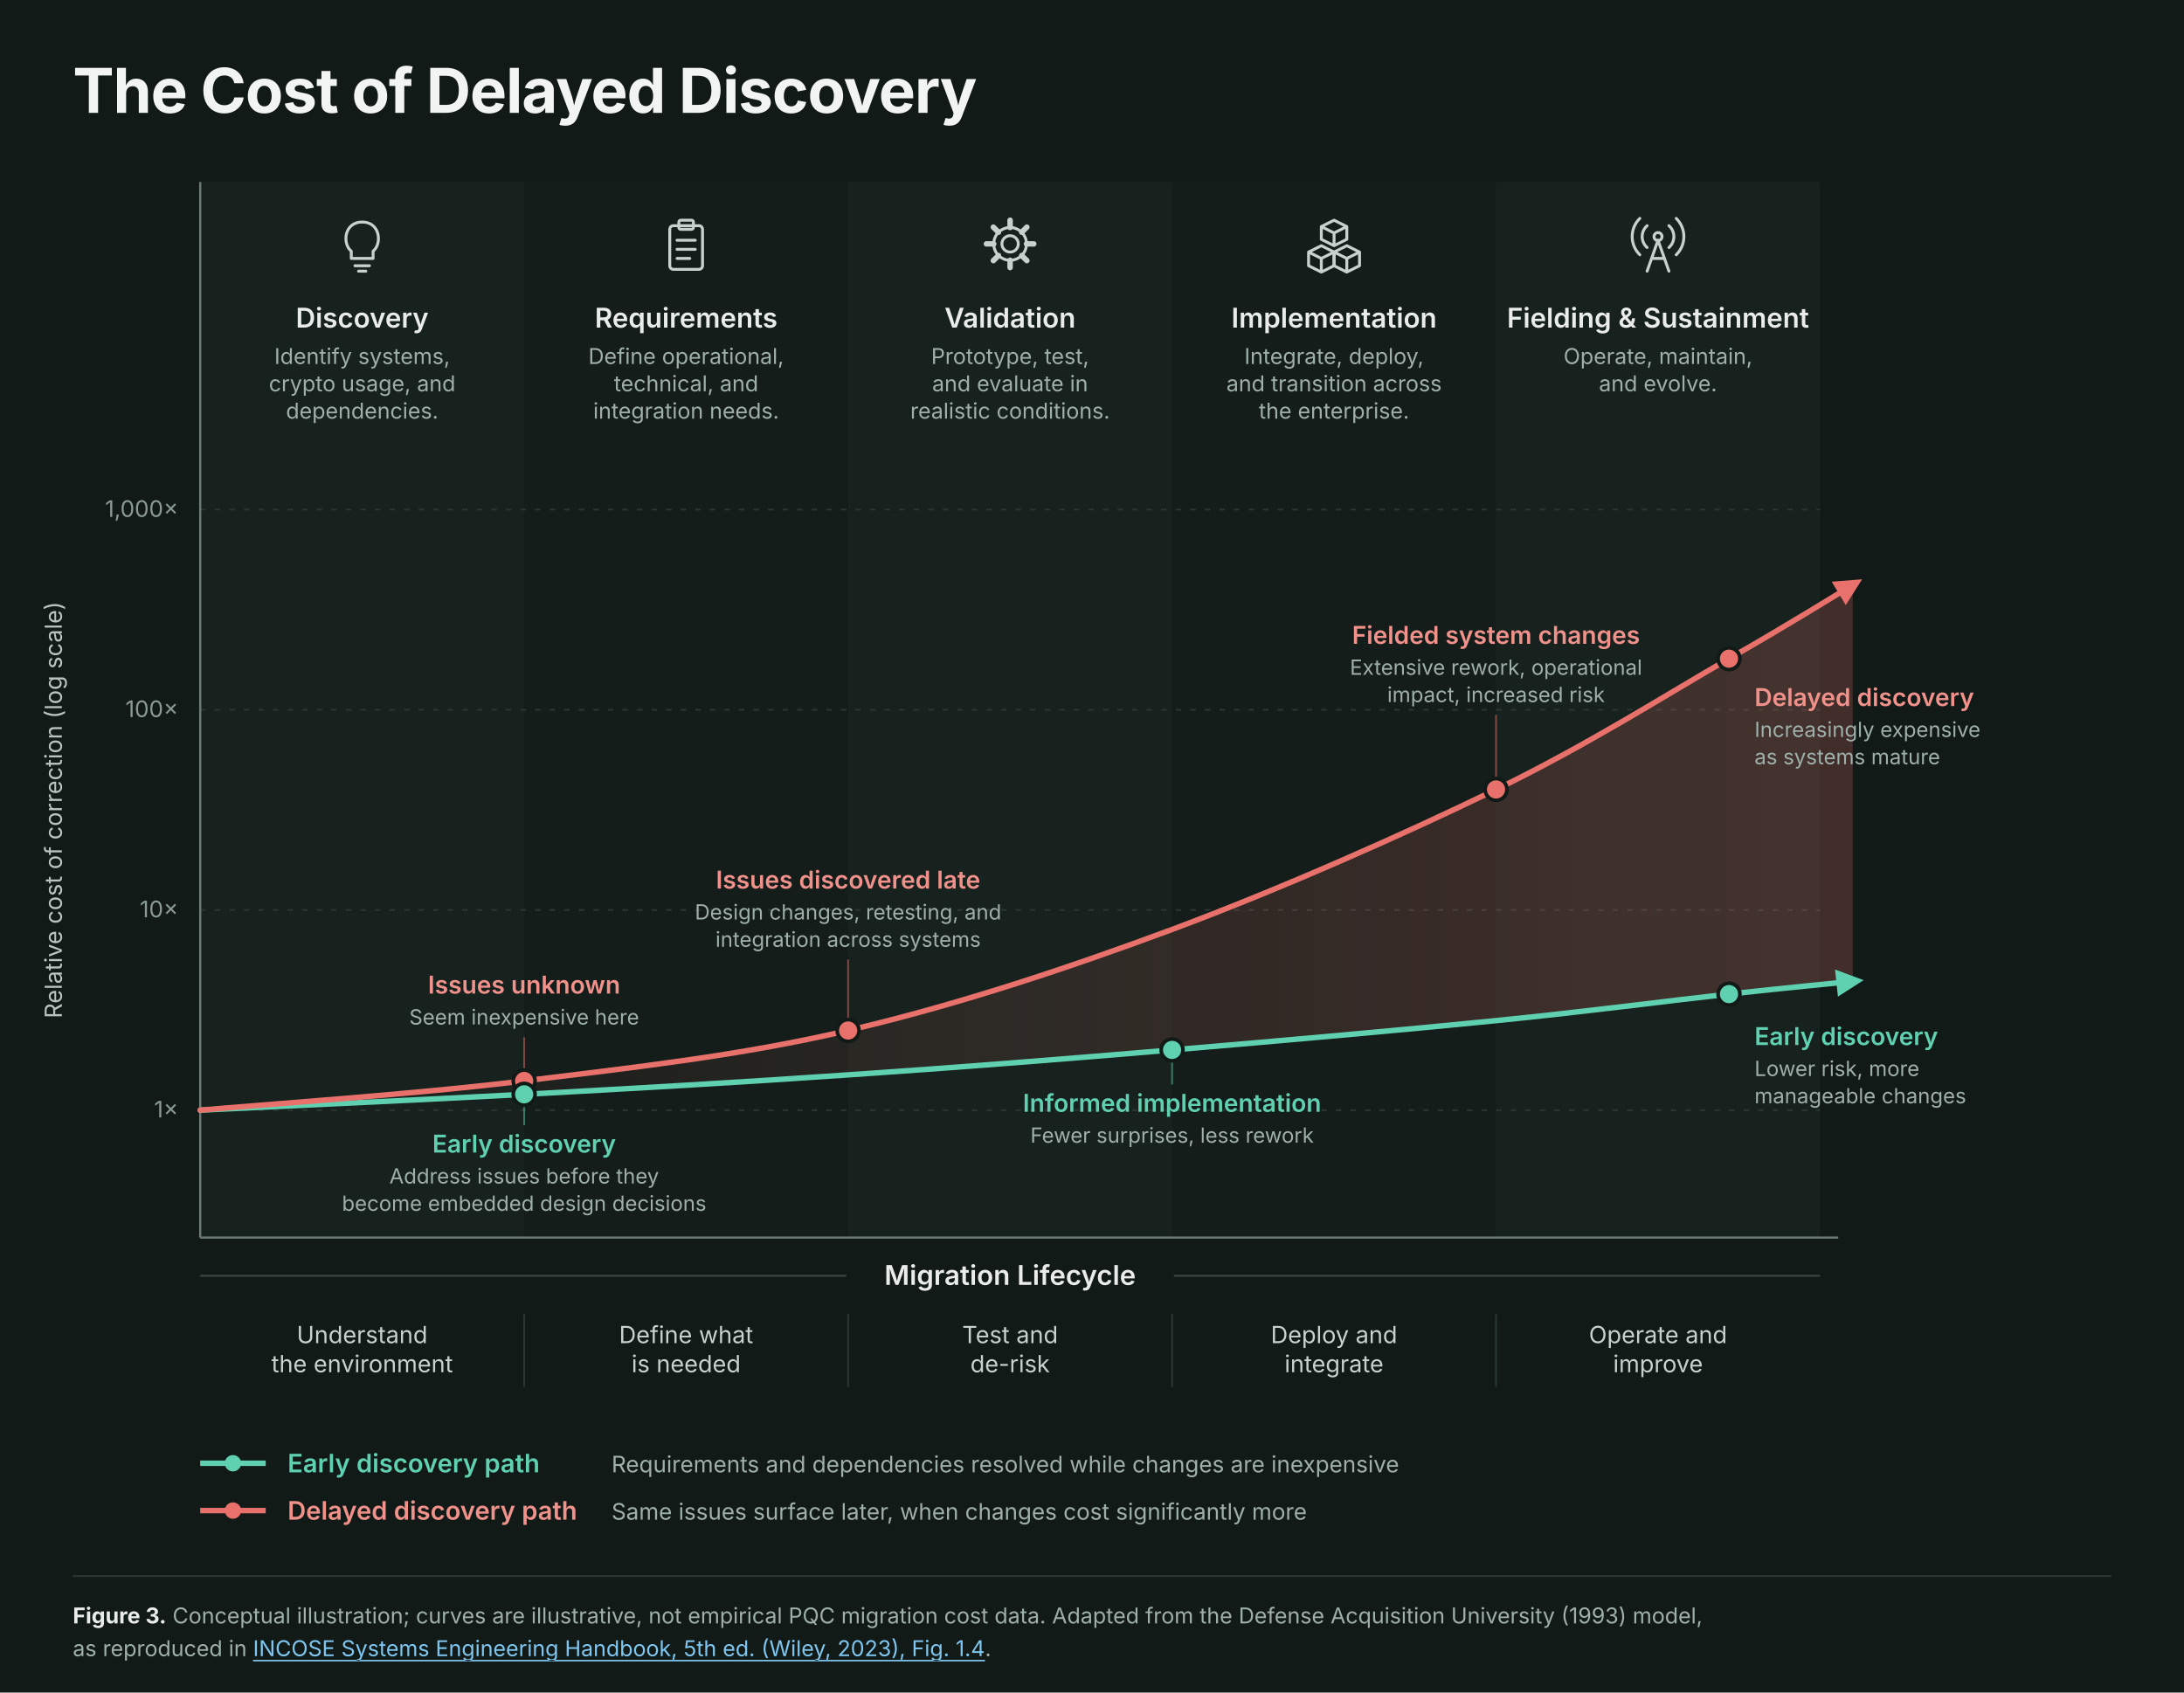
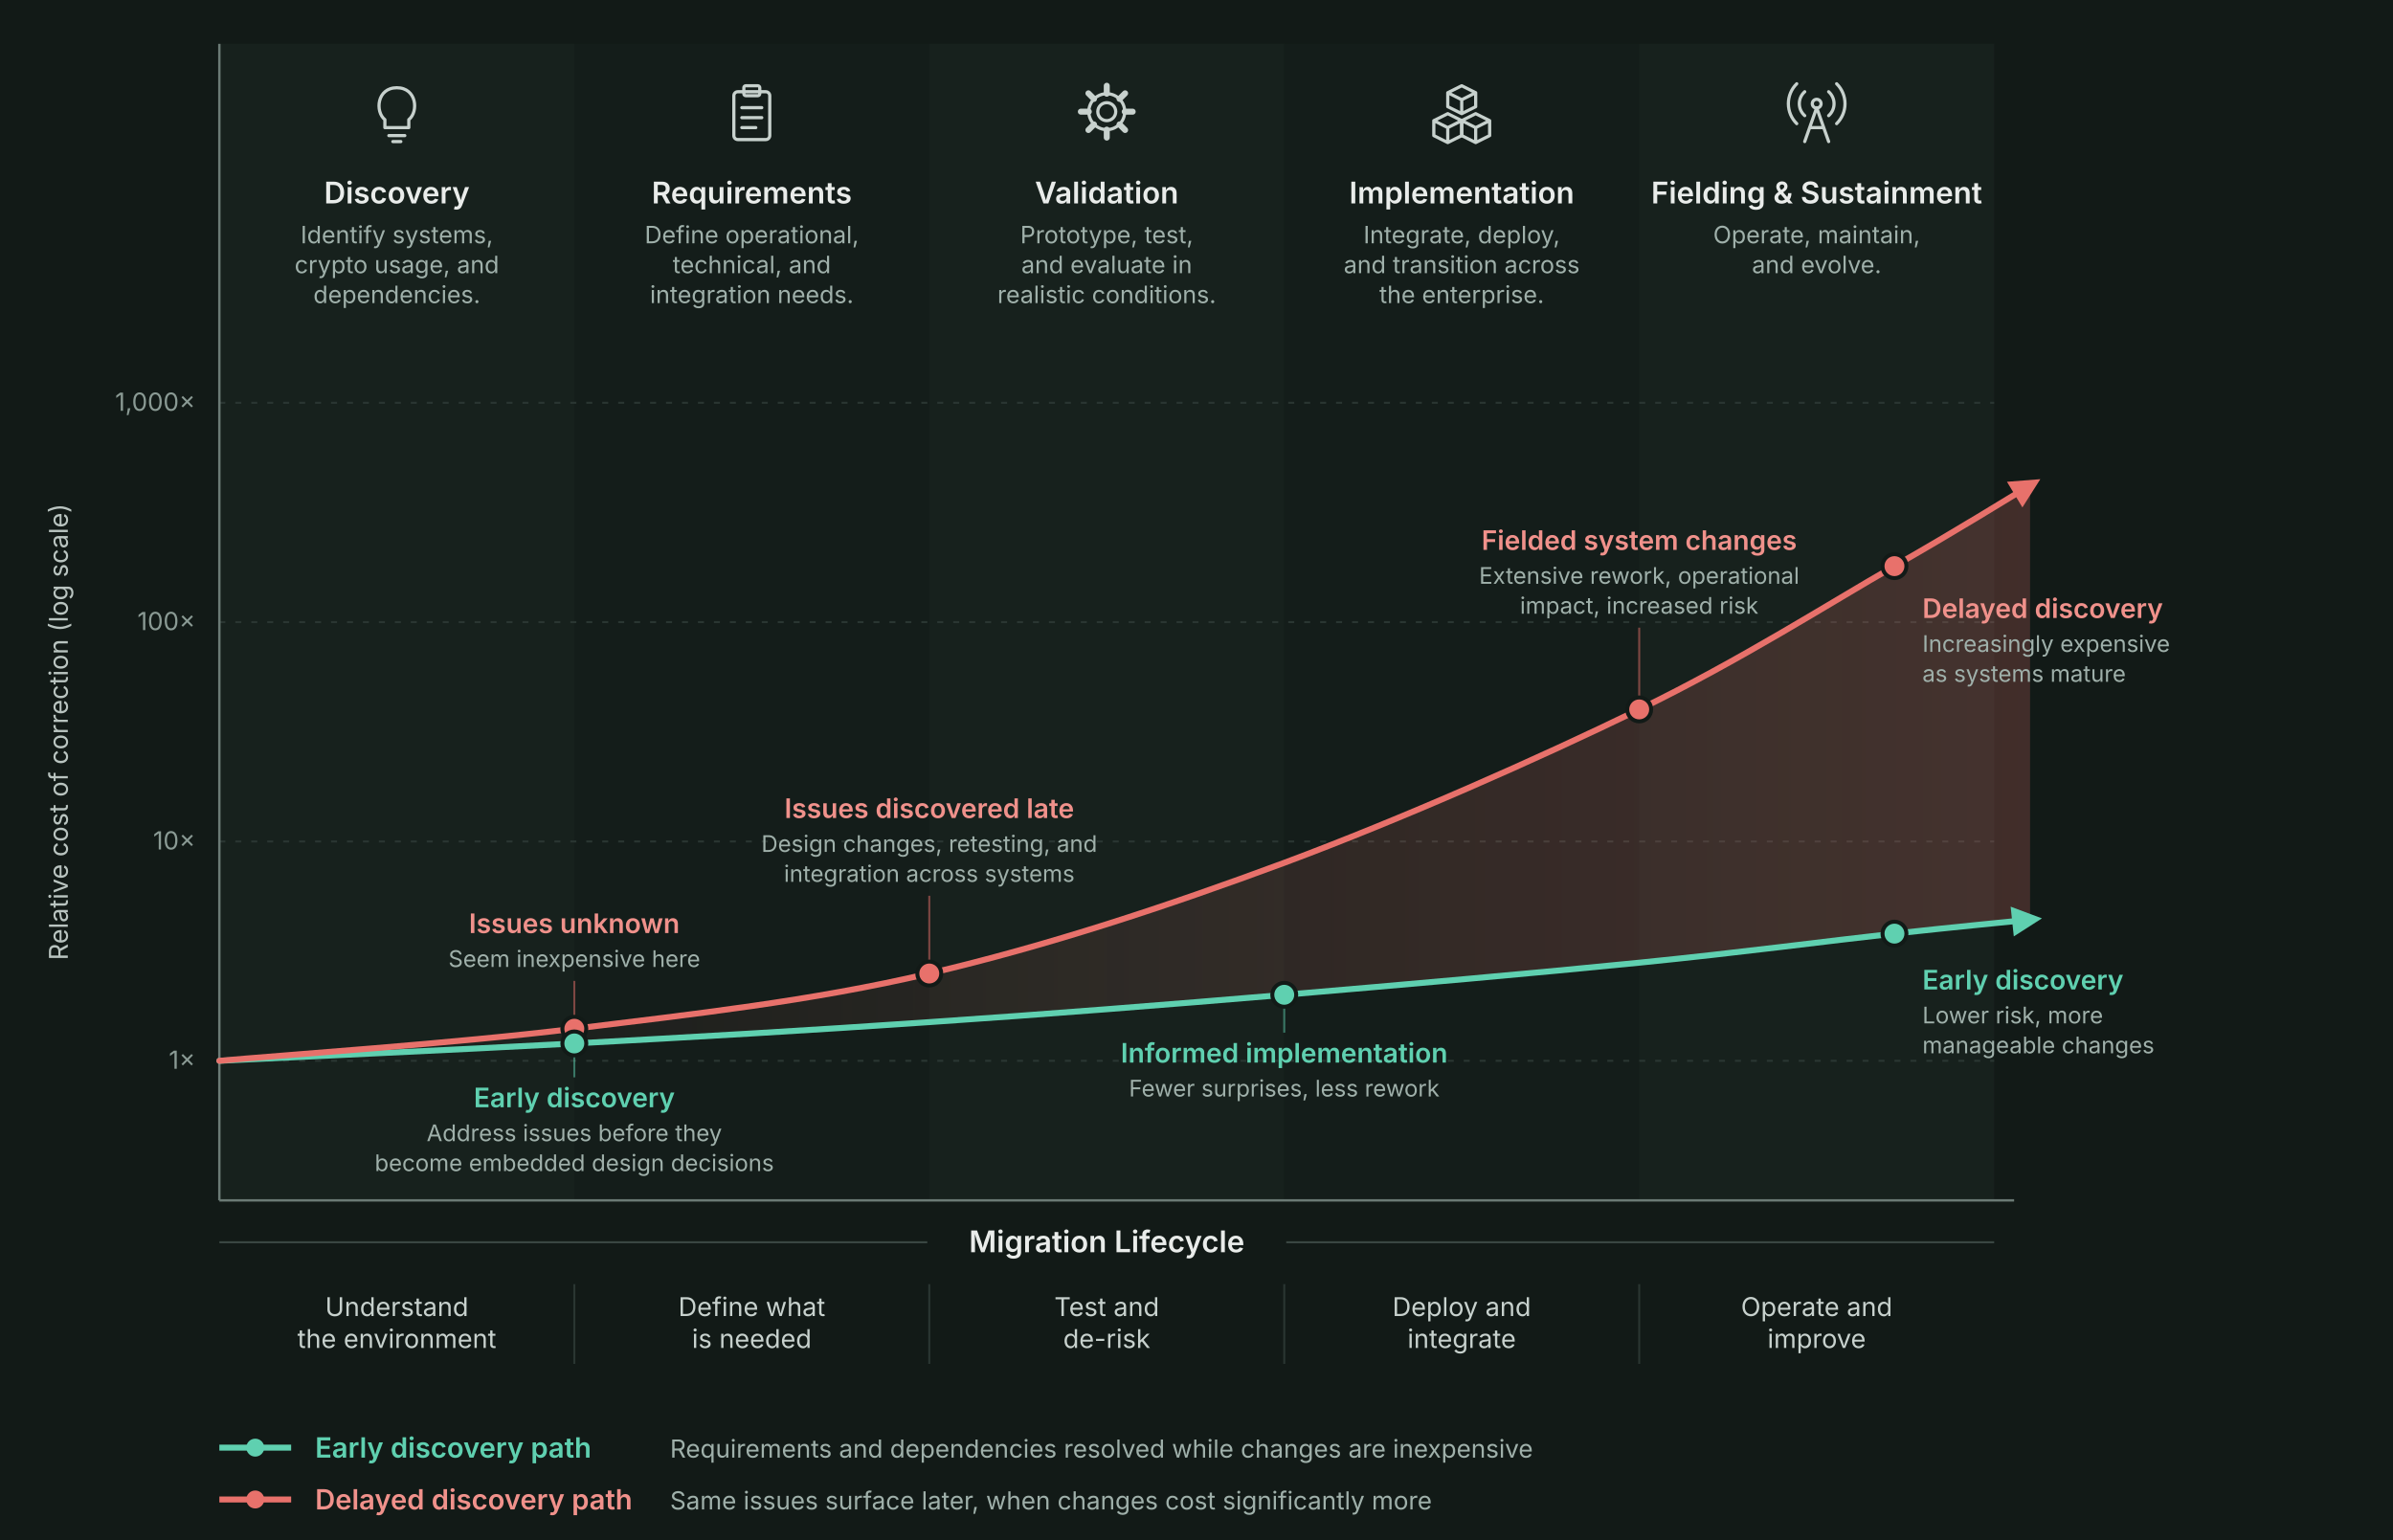
- <svg xmlns="http://www.w3.org/2000/svg" xmlns:xlink="http://www.w3.org/1999/xlink" viewBox="0 0 1200 930" width="1200" height="930" font-family="Inter, 'Segoe UI', Helvetica, Arial, sans-serif">
+ <svg xmlns="http://www.w3.org/2000/svg" viewBox="0 78 1200 772" width="1200" height="772" font-family="Inter, 'Segoe UI', Helvetica, Arial, sans-serif">
  <defs>
    <marker id="ar" viewBox="0 0 10 10" refX="6" refY="5" markerWidth="5" markerHeight="5" orient="auto">
      <path d="M0,0 L10,5 L0,10 z" fill="#e8716b" />
    </marker>
    <marker id="ag" viewBox="0 0 10 10" refX="6" refY="5" markerWidth="5" markerHeight="5" orient="auto">
      <path d="M0,0 L10,5 L0,10 z" fill="#5fd0b0" />
    </marker>
    <linearGradient id="gap" x1="0" x2="1">
      <stop offset="0" stop-color="#e8716b" stop-opacity="0" />
      <stop offset="1" stop-color="#e8716b" stop-opacity="0.22" />
    </linearGradient>
  </defs>
  <rect width="1200" height="930" fill="#121a17" />
-   <text x="40" y="62" fill="#f2f4f3" font-size="34" font-weight="700" letter-spacing="-0.5">The Cost of Delayed Discovery</text>
  <rect x="110.0" y="100" width="178.0" height="580" fill="#17211d" />
  <g transform="translate(199.0,134)">
    <g fill="none" stroke="#c7d1cd" stroke-width="1.6" stroke-linecap="round" stroke-linejoin="round">
      <path d="M-6,4 C-11,0 -10,-12 0,-12 C10,-12 11,0 6,4 V8 H-6 Z" />
      <path d="M-4,12 H4 M-2,15 H2" />
    </g>
  </g>
  <text x="199.0" y="180" text-anchor="middle" fill="#e9ecea" font-size="15" font-weight="600">Discovery</text>
  <text x="199.0" y="200" text-anchor="middle" fill="#9fb0aa" font-size="12">Identify systems,</text>
  <text x="199.0" y="215" text-anchor="middle" fill="#9fb0aa" font-size="12">crypto usage, and</text>
  <text x="199.0" y="230" text-anchor="middle" fill="#9fb0aa" font-size="12">dependencies.</text>
  <text x="199.0" y="738" text-anchor="middle" fill="#c7d1cd" font-size="13">Understand</text>
  <text x="199.0" y="754" text-anchor="middle" fill="#c7d1cd" font-size="13">the environment</text>
  <rect x="288.0" y="100" width="178.0" height="580" fill="#141d1a" />
  <g transform="translate(377.0,134)">
    <g fill="none" stroke="#c7d1cd" stroke-width="1.6" stroke-linecap="round" stroke-linejoin="round">
      <rect x="-9" y="-10" width="18" height="24" rx="2" />
      <rect x="-4" y="-13" width="8" height="5" rx="1" />
      <path d="M-5,-2 H5 M-5,3 H5 M-5,8 H2" />
    </g>
  </g>
  <text x="377.0" y="180" text-anchor="middle" fill="#e9ecea" font-size="15" font-weight="600">Requirements</text>
  <text x="377.0" y="200" text-anchor="middle" fill="#9fb0aa" font-size="12">Define operational,</text>
  <text x="377.0" y="215" text-anchor="middle" fill="#9fb0aa" font-size="12">technical, and</text>
  <text x="377.0" y="230" text-anchor="middle" fill="#9fb0aa" font-size="12">integration needs.</text>
  <text x="377.0" y="738" text-anchor="middle" fill="#c7d1cd" font-size="13">Define what</text>
  <text x="377.0" y="754" text-anchor="middle" fill="#c7d1cd" font-size="13">is needed</text>
  <line x1="288.0" x2="288.0" y1="722" y2="762" stroke="#2a3632" />
  <rect x="466.0" y="100" width="178.0" height="580" fill="#17211d" />
  <g transform="translate(555.0,134)">
    <g fill="none" stroke="#c7d1cd" stroke-width="1.6" stroke-linecap="round" stroke-linejoin="round">
      <circle r="4.5" />
      <circle r="9" />
      <path d="M9.0,0.0 L13.0,0.0" stroke-width="3" />
      <path d="M6.4,6.4 L9.2,9.2" stroke-width="3" />
      <path d="M0.0,9.0 L0.0,13.0" stroke-width="3" />
      <path d="M-6.4,6.4 L-9.2,9.2" stroke-width="3" />
      <path d="M-9.0,0.0 L-13.0,0.0" stroke-width="3" />
      <path d="M-6.4,-6.4 L-9.2,-9.2" stroke-width="3" />
      <path d="M-0.0,-9.0 L-0.0,-13.0" stroke-width="3" />
      <path d="M6.4,-6.4 L9.2,-9.2" stroke-width="3" />
    </g>
  </g>
  <text x="555.0" y="180" text-anchor="middle" fill="#e9ecea" font-size="15" font-weight="600">Validation</text>
  <text x="555.0" y="200" text-anchor="middle" fill="#9fb0aa" font-size="12">Prototype, test,</text>
  <text x="555.0" y="215" text-anchor="middle" fill="#9fb0aa" font-size="12">and evaluate in</text>
  <text x="555.0" y="230" text-anchor="middle" fill="#9fb0aa" font-size="12">realistic conditions.</text>
  <text x="555.0" y="738" text-anchor="middle" fill="#c7d1cd" font-size="13">Test and</text>
  <text x="555.0" y="754" text-anchor="middle" fill="#c7d1cd" font-size="13">de-risk</text>
  <line x1="466.0" x2="466.0" y1="722" y2="762" stroke="#2a3632" />
  <rect x="644.0" y="100" width="178.0" height="580" fill="#141d1a" />
  <g transform="translate(733.0,134)">
    <g fill="none" stroke="#c7d1cd" stroke-width="1.6" stroke-linecap="round" stroke-linejoin="round">
      <path d="M0,-13 L7,-9.5 L7,-2.5 L0,1 L-7,-2.5 L-7,-9.5 Z M-7,-9.5 L0,-6 L7,-9.5 M0,-6 V1" />
      <path d="M-7,1 L0,4.5 L0,12 L-7,15.5 L-14,12 L-14,4.5 Z M-14,4.5 L-7,8 L0,4.5 M-7,8 V15.5" />
      <path d="M7,1 L14,4.5 L14,12 L7,15.5 L0,12 L0,4.5 Z M0,4.5 L7,8 L14,4.5 M7,8 V15.5" />
    </g>
  </g>
  <text x="733.0" y="180" text-anchor="middle" fill="#e9ecea" font-size="15" font-weight="600">Implementation</text>
  <text x="733.0" y="200" text-anchor="middle" fill="#9fb0aa" font-size="12">Integrate, deploy,</text>
  <text x="733.0" y="215" text-anchor="middle" fill="#9fb0aa" font-size="12">and transition across</text>
  <text x="733.0" y="230" text-anchor="middle" fill="#9fb0aa" font-size="12">the enterprise.</text>
  <text x="733.0" y="738" text-anchor="middle" fill="#c7d1cd" font-size="13">Deploy and</text>
  <text x="733.0" y="754" text-anchor="middle" fill="#c7d1cd" font-size="13">integrate</text>
  <line x1="644.0" x2="644.0" y1="722" y2="762" stroke="#2a3632" />
  <rect x="822.0" y="100" width="178.0" height="580" fill="#17211d" />
  <g transform="translate(911.0,134)">
    <g fill="none" stroke="#c7d1cd" stroke-width="1.6" stroke-linecap="round" stroke-linejoin="round">
      <circle cy="-4" r="2.2" />
      <path d="M0,-2 L-6,15 M0,-2 L6,15 M-3.5,8 H3.5" />
      <path d="M-6,-10 A8,8 0 0,0 -6,2 M6,-10 A8,8 0 0,1 6,2 M-10,-14 A14,14 0 0,0 -10,6 M10,-14 A14,14 0 0,1 10,6" />
    </g>
  </g>
  <text x="911.0" y="180" text-anchor="middle" fill="#e9ecea" font-size="15" font-weight="600">Fielding &amp; Sustainment</text>
  <text x="911.0" y="200" text-anchor="middle" fill="#9fb0aa" font-size="12">Operate, maintain,</text>
  <text x="911.0" y="215" text-anchor="middle" fill="#9fb0aa" font-size="12">and evolve.</text>
  <text x="911.0" y="738" text-anchor="middle" fill="#c7d1cd" font-size="13">Operate and</text>
  <text x="911.0" y="754" text-anchor="middle" fill="#c7d1cd" font-size="13">improve</text>
  <line x1="822.0" x2="822.0" y1="722" y2="762" stroke="#2a3632" />
  <line x1="110" x2="1000" y1="610.0" y2="610.0" stroke="#2a3632" stroke-dasharray="3 5" />
  <text x="98" y="614.0" text-anchor="end" fill="#8a9a94" font-size="12.5">1×</text>
  <line x1="110" x2="1000" y1="500.0" y2="500.0" stroke="#2a3632" stroke-dasharray="3 5" />
  <text x="98" y="504.0" text-anchor="end" fill="#8a9a94" font-size="12.5">10×</text>
  <line x1="110" x2="1000" y1="390.0" y2="390.0" stroke="#2a3632" stroke-dasharray="3 5" />
  <text x="98" y="394.0" text-anchor="end" fill="#8a9a94" font-size="12.5">100×</text>
  <line x1="110" x2="1000" y1="280.0" y2="280.0" stroke="#2a3632" stroke-dasharray="3 5" />
  <text x="98" y="284.0" text-anchor="end" fill="#8a9a94" font-size="12.5">1,000×</text>
  <text transform="translate(34,445.0344) rotate(-90)" text-anchor="middle" fill="#b9c4c0" font-size="13">Relative cost of correction (log scale)</text>
  <line x1="110" x2="1010" y1="680" y2="680" stroke="#6b7a75" stroke-width="1.2" />
  <line x1="110" x2="110" y1="100" y2="680" stroke="#6b7a75" stroke-width="1.2" />
  <text x="555.0" y="706" text-anchor="middle" fill="#e9ecea" font-size="15" font-weight="600">Migration Lifecycle</text>
  <line x1="110" x2="465.0" y1="701" y2="701" stroke="#3a4843" />
  <line x1="645.0" x2="1000" y1="701" y2="701" stroke="#3a4843" />
  <path d="M110.0,610.0 C139.7,607.3 228.7,601.2 288.0,593.9 C347.3,586.6 406.7,580.1 466.0,566.2 C525.3,552.3 584.7,532.7 644.0,510.7 C703.3,488.6 771.0,458.6 822.0,433.8 C873.0,409.0 917.3,380.6 950.0,361.9 C982.7,343.2 1006.7,328.2 1018.0,321.4 L1018.0,539.2 C1006.7,540.4 982.7,542.6 950.0,546.2 C917.3,549.8 873.0,555.7 822.0,560.8 C771.0,565.9 703.3,571.9 644.0,576.9 C584.7,581.9 525.3,586.6 466.0,590.6 C406.7,594.7 347.3,598.1 288.0,601.3 C228.7,604.5 139.7,608.5 110.0,610.0 Z" fill="url(#gap)" />
  <path d="M110.0,610.0 C139.7,608.5 228.7,604.5 288.0,601.3 C347.3,598.1 406.7,594.7 466.0,590.6 C525.3,586.6 584.7,581.9 644.0,576.9 C703.3,571.9 771.0,565.9 822.0,560.8 C873.0,555.7 917.3,549.8 950.0,546.2 C982.7,542.6 1006.7,540.4 1018.0,539.2" fill="none" stroke="#5fd0b0" stroke-width="3" stroke-linecap="round" marker-end="url(#ag)" />
  <path d="M110.0,610.0 C139.7,607.3 228.7,601.2 288.0,593.9 C347.3,586.6 406.7,580.1 466.0,566.2 C525.3,552.3 584.7,532.7 644.0,510.7 C703.3,488.6 771.0,458.6 822.0,433.8 C873.0,409.0 917.3,380.6 950.0,361.9 C982.7,343.2 1006.7,328.2 1018.0,321.4" fill="none" stroke="#e8716b" stroke-width="3" stroke-linecap="round" marker-end="url(#ar)" />
  <line x1="288.0" y1="593.926" x2="288.0" y2="569.926" stroke="#e8716b" stroke-opacity="0.5" />
  <circle cx="288.0" cy="593.926" r="6" fill="#e8716b" stroke="#121a17" stroke-width="2" />
  <text x="288.0" y="545.926" text-anchor="middle" fill="#f0918b" font-size="13.5" font-weight="600">Issues unknown</text>
  <text x="288.0" y="562.926" text-anchor="middle" fill="#9fb0aa" font-size="11.5">Seem inexpensive here</text>
  <line x1="466.0" y1="566.227" x2="466.0" y2="527.227" stroke="#e8716b" stroke-opacity="0.5" />
  <circle cx="466.0" cy="566.227" r="6" fill="#e8716b" stroke="#121a17" stroke-width="2" />
  <text x="466.0" y="488.227" text-anchor="middle" fill="#f0918b" font-size="13.5" font-weight="600">Issues discovered late</text>
  <text x="466.0" y="505.227" text-anchor="middle" fill="#9fb0aa" font-size="11.5">Design changes, retesting, and</text>
  <text x="466.0" y="520.227" text-anchor="middle" fill="#9fb0aa" font-size="11.5">integration across systems</text>
  <line x1="822.0" y1="433.773" x2="822.0" y2="392.773" stroke="#e8716b" stroke-opacity="0.5" />
  <circle cx="822.0" cy="433.773" r="6" fill="#e8716b" stroke="#121a17" stroke-width="2" />
  <text x="822.0" y="353.773" text-anchor="middle" fill="#f0918b" font-size="13.5" font-weight="600">Fielded system changes</text>
  <text x="822.0" y="370.773" text-anchor="middle" fill="#9fb0aa" font-size="11.5">Extensive rework, operational</text>
  <text x="822.0" y="385.773" text-anchor="middle" fill="#9fb0aa" font-size="11.5">impact, increased risk</text>
  <circle cx="950" cy="361.92" r="6" fill="#e8716b" stroke="#121a17" stroke-width="2" />
  <text x="964" y="387.92" text-anchor="start" fill="#f0918b" font-size="13.5" font-weight="600">Delayed discovery</text>
  <text x="964" y="404.92" text-anchor="start" fill="#9fb0aa" font-size="11.5">Increasingly expensive</text>
  <text x="964" y="419.92" text-anchor="start" fill="#9fb0aa" font-size="11.5">as systems mature</text>
  <line x1="288.0" y1="601.29" x2="288.0" y2="618.29" stroke="#5fd0b0" stroke-opacity="0.5" />
  <circle cx="288.0" cy="601.29" r="6" fill="#5fd0b0" stroke="#121a17" stroke-width="2" />
  <text x="288.0" y="633.29" text-anchor="middle" fill="#5fd0b0" font-size="13.5" font-weight="600">Early discovery</text>
  <text x="288.0" y="650.29" text-anchor="middle" fill="#9fb0aa" font-size="11.5">Address issues before they</text>
  <text x="288.0" y="665.29" text-anchor="middle" fill="#9fb0aa" font-size="11.5">become embedded design decisions</text>
  <line x1="644.0" y1="576.887" x2="644.0" y2="595.887" stroke="#5fd0b0" stroke-opacity="0.5" />
  <circle cx="644.0" cy="576.887" r="6" fill="#5fd0b0" stroke="#121a17" stroke-width="2" />
  <text x="644.0" y="610.887" text-anchor="middle" fill="#5fd0b0" font-size="13.5" font-weight="600">Informed implementation</text>
  <text x="644.0" y="627.887" text-anchor="middle" fill="#9fb0aa" font-size="11.5">Fewer surprises, less rework</text>
  <circle cx="950" cy="546.224" r="6" fill="#5fd0b0" stroke="#121a17" stroke-width="2" />
  <text x="964" y="574.224" text-anchor="start" fill="#5fd0b0" font-size="13.5" font-weight="600">Early discovery</text>
  <text x="964" y="591.224" text-anchor="start" fill="#9fb0aa" font-size="11.5">Lower risk, more</text>
  <text x="964" y="606.224" text-anchor="start" fill="#9fb0aa" font-size="11.5">manageable changes</text>
  <g transform="translate(110,804)">
    <line x1="0" x2="36" y1="0" y2="0" stroke="#5fd0b0" stroke-width="3" />
    <circle cx="18" cy="0" r="4.5" fill="#5fd0b0" />
    <text x="48" y="5" fill="#5fd0b0" font-size="14" font-weight="600">Early discovery path</text>
    <text x="226" y="5" fill="#9fb0aa" font-size="12.5">Requirements and dependencies resolved while changes are inexpensive</text>
    <line x1="0" x2="36" y1="26" y2="26" stroke="#e8716b" stroke-width="3" />
    <circle cx="18" cy="26" r="4.5" fill="#e8716b" />
    <text x="48" y="31" fill="#f0918b" font-size="14" font-weight="600">Delayed discovery path</text>
    <text x="226" y="31" fill="#9fb0aa" font-size="12.5">Same issues surface later, when changes cost significantly more</text>
  </g>
-   <line x1="40" x2="1160" y1="866" y2="866" stroke="#2a3632" />
-   <text x="40" y="892" fill="#9fb0aa" font-size="12">
-     <tspan fill="#e9ecea" font-weight="700">Figure 3.</tspan> Conceptual illustration; curves are illustrative, not empirical PQC migration cost data. Adapted from the Defense Acquisition University (1993) model,</text>
-   <text x="40" y="910" fill="#9fb0aa" font-size="12">as reproduced in <a href="https://www.wiley.com/en-us/INCOSE+Systems+Engineering+Handbook%2C+5th+Edition-p-9781119814290" xlink:href="https://www.wiley.com/en-us/INCOSE+Systems+Engineering+Handbook%2C+5th+Edition-p-9781119814290" target="_blank">
-       <tspan fill="#7fc7f0" text-decoration="underline">INCOSE Systems Engineering Handbook, 5th ed. (Wiley, 2023), Fig. 1.4</tspan>
-     </a>.</text>
</svg>
